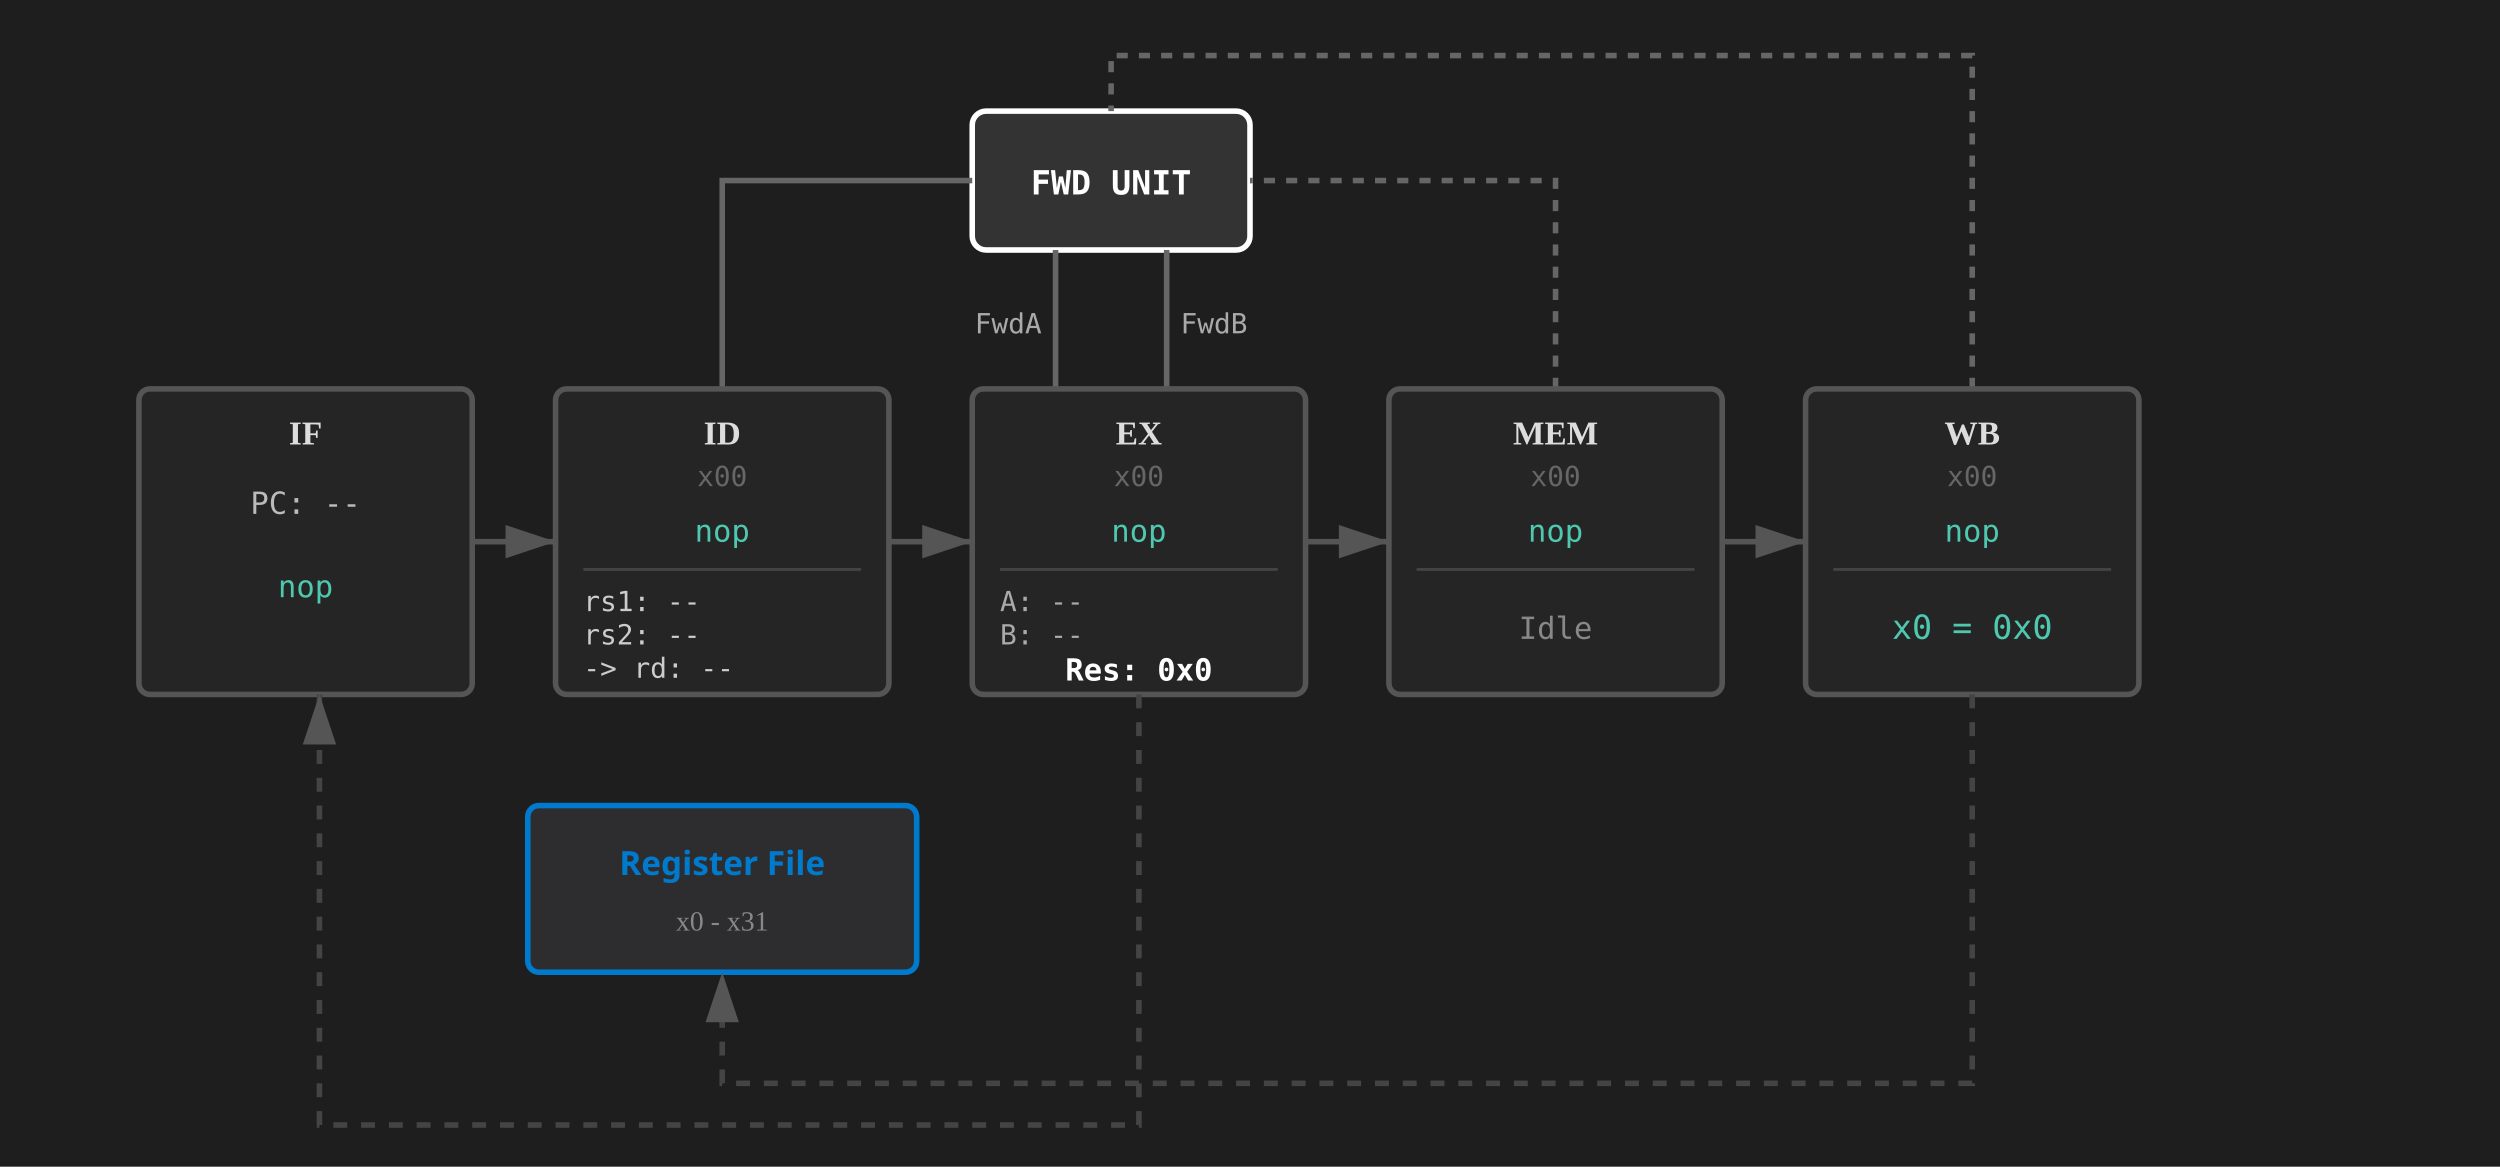
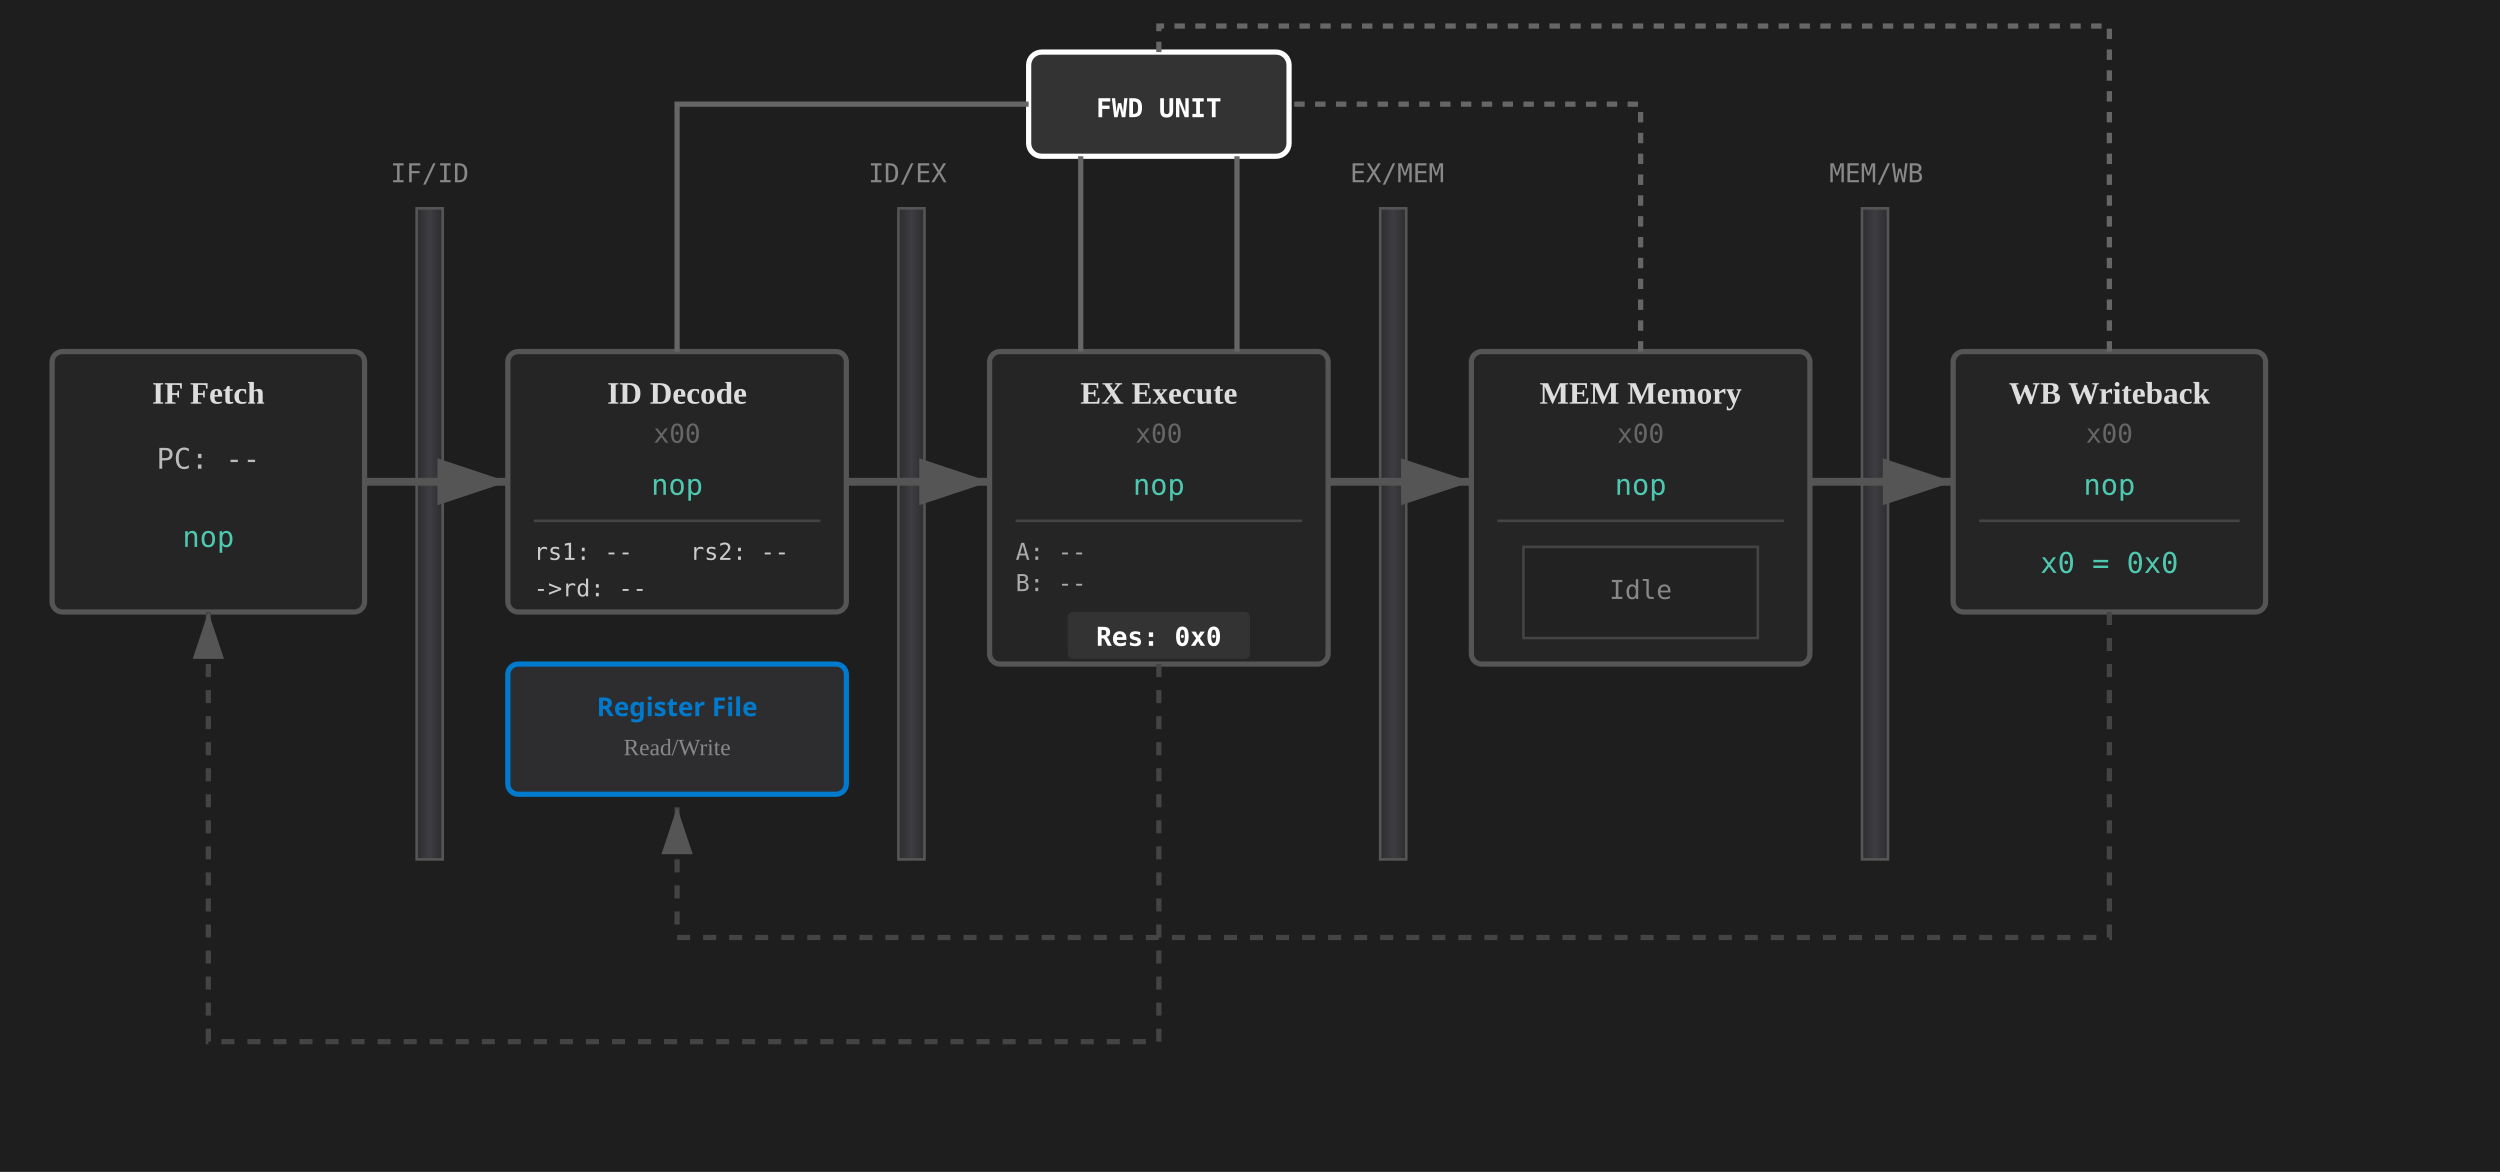
- <svg xmlns="http://www.w3.org/2000/svg" width="900" height="420" viewBox="0 0 900 420">
+ <svg xmlns="http://www.w3.org/2000/svg" width="960" height="450" viewBox="0 0 960 450">
  <defs>
-     <marker id="arrow" markerWidth="10" markerHeight="10" refX="9" refY="3" orient="auto" markerUnits="strokeWidth">
+     <marker id="arrow" markerWidth="9" markerHeight="9" refX="9" refY="3" orient="auto" markerUnits="strokeWidth">
      <path d="M0,0 L0,6 L9,3 z" fill="#555" />
    </marker>
+     <linearGradient id="barrierGrad" x1="0%" y1="0%" x2="100%" y2="0%">
+       <stop offset="0%" style="stop-color:#2d2d30;stop-opacity:1" />
+       <stop offset="50%" style="stop-color:#3e3e42;stop-opacity:1" />
+       <stop offset="100%" style="stop-color:#2d2d30;stop-opacity:1" />
+     </linearGradient>
  </defs>
-   <rect width="900" height="420" fill="#1e1e1e" />
-   <rect id="box-fwd-unit" x="350" y="40" width="100" height="50" rx="5" ry="5" fill="#333" stroke="#fff" stroke-width="2" />
-   <text x="400" y="70" fill="white" font-family="monospace" font-size="12" text-anchor="middle" font-weight="bold">FWD UNIT</text>
-   <path id="wire-id-fwd" d="M 260 140 L 260 65 L 350 65" fill="none" stroke="#666" stroke-width="2" />
-   <path id="wire-mem-fwd" d="M 560 140 L 560 65 L 450 65" fill="none" stroke="#666" stroke-width="2" stroke-dasharray="4,4" />
-   <path id="wire-wb-fwd" d="M 710 140 L 710 20 L 400 20 L 400 40" fill="none" stroke="#666" stroke-width="2" stroke-dasharray="4,4" />
-   <path id="wire-fwd-a" d="M 380 90 L 380 140" fill="none" stroke="#666" stroke-width="2" />
-   <text x="375" y="120" fill="#aaa" font-size="10" font-family="monospace" text-anchor="end">FwdA</text>
-   <path id="wire-fwd-b" d="M 420 90 L 420 140" fill="none" stroke="#666" stroke-width="2" />
-   <text x="425" y="120" fill="#aaa" font-size="10" font-family="monospace" text-anchor="start">FwdB</text>
-   <g id="group-if" transform="translate(50, 140)">
-     <rect id="stage-if" width="120" height="110" rx="4" fill="#252526" stroke="#555" stroke-width="2" />
-     <text x="60" y="20" text-anchor="middle" font-weight="bold" fill="#ddd">IF</text>
+   <rect width="960" height="450" fill="#1e1e1e" />
+   <g font-family="monospace" font-size="10" fill="#888" text-anchor="middle">
+     <rect x="160" y="80" width="10" height="250" fill="url(#barrierGrad)" stroke="#555" stroke-width="1" />
+     <text x="165" y="70">IF/ID</text>
+     <rect x="345" y="80" width="10" height="250" fill="url(#barrierGrad)" stroke="#555" stroke-width="1" />
+     <text x="348.5" y="70">ID/EX</text>
+     <rect x="530" y="80" width="10" height="250" fill="url(#barrierGrad)" stroke="#555" stroke-width="1" />
+     <text x="536.5" y="70">EX/MEM</text>
+     <rect x="715" y="80" width="10" height="250" fill="url(#barrierGrad)" stroke="#555" stroke-width="1" />
+     <text x="720.5" y="70">MEM/WB</text>
+   </g>
+   <g id="group-if" transform="translate(20, 135)">
+     <rect id="stage-if" width="120" height="100" rx="4" fill="#252526" stroke="#555" stroke-width="2" />
+     <text x="60" y="20" text-anchor="middle" font-weight="bold" fill="#ddd">IF Fetch</text>
    <text id="txt-pc-if" x="60" y="45" text-anchor="middle" font-family="monospace" font-size="11" fill="#bbb">PC: --</text>
    <text id="txt-asm-if" x="60" y="75" text-anchor="middle" font-family="monospace" font-size="11" fill="#4ec9b0">nop</text>
  </g>
-   <g id="group-id" transform="translate(200, 140)">
-     <rect id="stage-id" width="120" height="110" rx="4" fill="#252526" stroke="#555" stroke-width="2" />
-     <text x="60" y="20" text-anchor="middle" font-weight="bold" fill="#ddd">ID</text>
-     <text id="txt-pc-id" x="60" y="35" text-anchor="middle" font-family="monospace" font-size="10" fill="#666">x00</text>
-     <text id="txt-asm-id" x="60" y="55" text-anchor="middle" font-family="monospace" font-size="11" fill="#4ec9b0">nop</text>
-     <line x1="10" y1="65" x2="110" y2="65" stroke="#444" />
-     <text id="txt-rs1-id" x="10" y="80" font-family="monospace" font-size="10" fill="#ccc">rs1: --</text>
-     <text id="txt-rs2-id" x="10" y="92" font-family="monospace" font-size="10" fill="#ccc">rs2: --</text>
-     <text id="txt-rd-id" x="10" y="104" font-family="monospace" font-size="10" fill="#ccc">-&gt; rd: --</text>
+   <g id="group-id" transform="translate(195, 135)">
+     <rect id="stage-id" width="130" height="100" rx="4" fill="#252526" stroke="#555" stroke-width="2" />
+     <text x="65" y="20" text-anchor="middle" font-weight="bold" fill="#ddd">ID Decode</text>
+     <text id="txt-pc-id" x="65" y="35" text-anchor="middle" font-family="monospace" font-size="10" fill="#666">x00</text>
+     <text id="txt-asm-id" x="65" y="55" text-anchor="middle" font-family="monospace" font-size="11" fill="#4ec9b0">nop</text>
+     <line x1="10" y1="65" x2="120" y2="65" stroke="#444" />
+     <text id="txt-rs1-id" x="10" y="80" font-family="monospace" font-size="9" fill="#ccc">rs1: --</text>
+     <text id="txt-rs2-id" x="70" y="80" font-family="monospace" font-size="9" fill="#ccc">rs2: --</text>
+     <text id="txt-rd-id" x="10" y="94" font-family="monospace" font-size="9" fill="#ccc">-&gt;rd: --</text>
+     <g id="group-regfile" transform="translate(0, 120)">
+       <rect id="regfile-box" width="130" height="50" rx="4" fill="#2d2d30" stroke="#007acc" stroke-width="2" />
+       <text x="65" y="20" text-anchor="middle" font-weight="bold" fill="#007acc" font-family="sans-serif" font-size="10">Register File</text>
+       <text x="65" y="35" text-anchor="middle" font-size="9" fill="#888">Read/Write</text>
+     </g>
  </g>
-   <g id="group-ex" transform="translate(350, 140)">
-     <rect id="stage-ex" width="120" height="110" rx="4" fill="#252526" stroke="#555" stroke-width="2" />
-     <text x="60" y="20" text-anchor="middle" font-weight="bold" fill="#ddd">EX</text>
-     <text id="txt-pc-ex" x="60" y="35" text-anchor="middle" font-family="monospace" font-size="10" fill="#666">x00</text>
-     <text id="txt-asm-ex" x="60" y="55" text-anchor="middle" font-family="monospace" font-size="11" fill="#4ec9b0">nop</text>
-     <line x1="10" y1="65" x2="110" y2="65" stroke="#444" />
-     <text id="txt-op-a" x="10" y="80" font-family="monospace" font-size="10" fill="#aaa">A: --</text>
-     <text id="txt-op-b" x="10" y="92" font-family="monospace" font-size="10" fill="#aaa">B: --</text>
-     <text id="txt-alu-ex" x="60" y="105" text-anchor="middle" font-family="monospace" font-size="11" font-weight="bold" fill="#fff">Res: 0x0</text>
+   <g id="group-ex" transform="translate(380, 135)">
+     <rect id="stage-ex" width="130" height="120" rx="4" fill="#252526" stroke="#555" stroke-width="2" />
+     <text x="65" y="20" text-anchor="middle" font-weight="bold" fill="#ddd">EX Execute</text>
+     <text id="txt-pc-ex" x="65" y="35" text-anchor="middle" font-family="monospace" font-size="10" fill="#666">x00</text>
+     <text id="txt-asm-ex" x="65" y="55" text-anchor="middle" font-family="monospace" font-size="11" fill="#4ec9b0">nop</text>
+     <line x1="10" y1="65" x2="120" y2="65" stroke="#444" />
+     <text id="txt-op-a" x="10" y="80" font-family="monospace" font-size="9" fill="#aaa">A: --</text>
+     <text id="txt-op-b" x="10" y="92" font-family="monospace" font-size="9" fill="#aaa">B: --</text>
+     <rect x="30" y="100" width="70" height="18" rx="2" fill="#333" stroke="none" />
+     <text id="txt-alu-ex" x="65" y="113" text-anchor="middle" font-family="monospace" font-size="10" font-weight="bold" fill="#fff">Res: 0x0</text>
  </g>
-   <g id="group-mem" transform="translate(500, 140)">
-     <rect id="stage-mem" width="120" height="110" rx="4" fill="#252526" stroke="#555" stroke-width="2" />
-     <text x="60" y="20" text-anchor="middle" font-weight="bold" fill="#ddd">MEM</text>
-     <text id="txt-pc-mem" x="60" y="35" text-anchor="middle" font-family="monospace" font-size="10" fill="#666">x00</text>
-     <text id="txt-asm-mem" x="60" y="55" text-anchor="middle" font-family="monospace" font-size="11" fill="#4ec9b0">nop</text>
-     <line x1="10" y1="65" x2="110" y2="65" stroke="#444" />
-     <text id="txt-mem-status" x="60" y="90" text-anchor="middle" font-family="monospace" font-size="11" fill="#888">Idle</text>
+   <g id="group-mem" transform="translate(565, 135)">
+     <rect id="stage-mem" width="130" height="120" rx="4" fill="#252526" stroke="#555" stroke-width="2" />
+     <text x="65" y="20" text-anchor="middle" font-weight="bold" fill="#ddd">MEM Memory</text>
+     <text id="txt-pc-mem" x="65" y="35" text-anchor="middle" font-family="monospace" font-size="10" fill="#666">x00</text>
+     <text id="txt-asm-mem" x="65" y="55" text-anchor="middle" font-family="monospace" font-size="11" fill="#4ec9b0">nop</text>
+     <line x1="10" y1="65" x2="120" y2="65" stroke="#444" />
+     <rect x="20" y="75" width="90" height="35" fill="#222" stroke="#444" stroke-width="1" />
+     <text id="txt-mem-status" x="65" y="95" text-anchor="middle" font-family="monospace" font-size="10" fill="#888">Idle</text>
  </g>
-   <g id="group-wb" transform="translate(650, 140)">
-     <rect id="stage-wb" width="120" height="110" rx="4" fill="#252526" stroke="#555" stroke-width="2" />
-     <text x="60" y="20" text-anchor="middle" font-weight="bold" fill="#ddd">WB</text>
+   <g id="group-wb" transform="translate(750, 135)">
+     <rect id="stage-wb" width="120" height="100" rx="4" fill="#252526" stroke="#555" stroke-width="2" />
+     <text x="60" y="20" text-anchor="middle" font-weight="bold" fill="#ddd">WB Writeback</text>
    <text id="txt-pc-wb" x="60" y="35" text-anchor="middle" font-family="monospace" font-size="10" fill="#666">x00</text>
    <text id="txt-asm-wb" x="60" y="55" text-anchor="middle" font-family="monospace" font-size="11" fill="#4ec9b0">nop</text>
    <line x1="10" y1="65" x2="110" y2="65" stroke="#444" />
-     <text id="txt-wb-reg" x="60" y="90" text-anchor="middle" font-family="monospace" font-size="12" fill="#4ec9b0">x0 = 0x0</text>
+     <text id="txt-wb-reg" x="60" y="85" text-anchor="middle" font-family="monospace" font-size="11" fill="#4ec9b0">x0 = 0x0</text>
  </g>
-   <line x1="170" y1="195" x2="200" y2="195" stroke="#555" stroke-width="2" marker-end="url(#arrow)" />
-   <line x1="320" y1="195" x2="350" y2="195" stroke="#555" stroke-width="2" marker-end="url(#arrow)" />
-   <line x1="470" y1="195" x2="500" y2="195" stroke="#555" stroke-width="2" marker-end="url(#arrow)" />
-   <line x1="620" y1="195" x2="650" y2="195" stroke="#555" stroke-width="2" marker-end="url(#arrow)" />
-   <g id="group-regfile" transform="translate(190, 290)">
-     <rect id="regfile-box" width="140" height="60" rx="4" fill="#2d2d30" stroke="#007acc" stroke-width="2" />
-     <text x="70" y="25" text-anchor="middle" font-weight="bold" fill="#007acc" font-family="sans-serif">Register File</text>
-     <text x="70" y="45" text-anchor="middle" font-size="10" fill="#888">x0 - x31</text>
-   </g>
-   <path id="wire-wb-back" d="M 710 250 L 710 390 L 260 390 L 260 350" fill="none" stroke="#444" stroke-width="2" stroke-dasharray="5,5" marker-end="url(#arrow)" />
-   <path id="wire-branch" d="M 410 250 L 410 405 L 115 405 L 115 250" fill="none" stroke="#444" stroke-width="2" stroke-dasharray="5,5" marker-end="url(#arrow)" />
-   <text id="txt-branch-target" x="220" y="400" text-anchor="middle" font-family="monospace" font-size="11" fill="#555" font-weight="bold" />
+   <path d="M 140 185 L 195 185" stroke="#555" stroke-width="3" marker-end="url(#arrow)" />
+   <path d="M 325 185 L 380 185" stroke="#555" stroke-width="3" marker-end="url(#arrow)" />
+   <path d="M 510 185 L 565 185" stroke="#555" stroke-width="3" marker-end="url(#arrow)" />
+   <path d="M 695 185 L 750 185" stroke="#555" stroke-width="3" marker-end="url(#arrow)" />
+   <rect id="box-fwd-unit" x="395" y="20" width="100" height="40" rx="5" ry="5" fill="#333" stroke="#fff" stroke-width="2" />
+   <text x="445" y="45" fill="white" font-family="monospace" font-size="10" text-anchor="middle" font-weight="bold">FWD UNIT</text>
+   <path id="wire-id-fwd" d="M 260 135 L 260 40 L 395 40" fill="none" stroke="#666" stroke-width="2" />
+   <path id="wire-mem-fwd" d="M 630 135 L 630 40 L 495 40 " fill="none" stroke="#666" stroke-width="2" stroke-dasharray="4,4" />
+   <path id="wire-wb-fwd" d="M 810 135 L 810 10 L 445 10 L 445 20" fill="none" stroke="#666" stroke-width="2" stroke-dasharray="4,4" />
+   <path id="wire-fwd-a" d="M 415 60 L 415 135" fill="none" stroke="#666" stroke-width="2" />
+   <path id="wire-fwd-b" d="M 475 60 L 475 135" fill="none" stroke="#666" stroke-width="2" />
+   <path id="wire-wb-back" d="M 810 235 L 810 360 L 260 360 L 260 310" fill="none" stroke="#444" stroke-width="2" stroke-dasharray="5,5" marker-end="url(#arrow)" />
+   <path id="wire-branch" d="M 445 255 L 445 400 L 80 400 L 80 235" fill="none" stroke="#444" stroke-width="2" stroke-dasharray="5,5" marker-end="url(#arrow)" />
+   <text id="txt-branch-target" x="260" y="390" text-anchor="middle" font-family="monospace" font-size="11" fill="#555" font-weight="bold" />
</svg>
